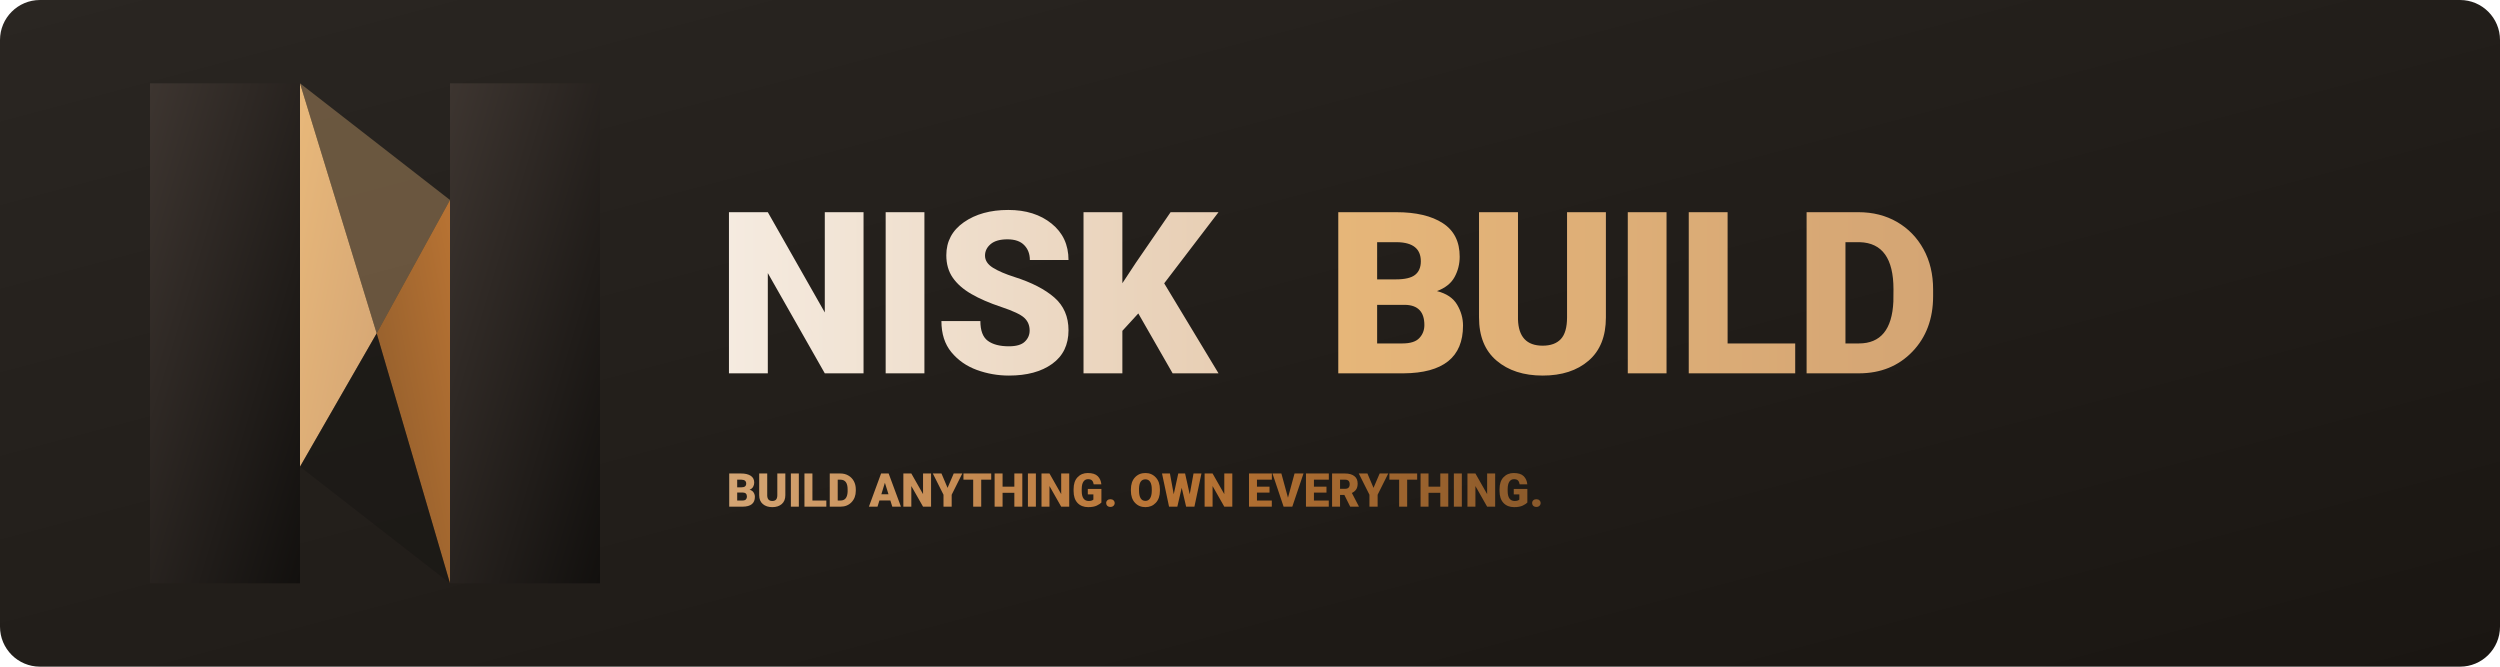
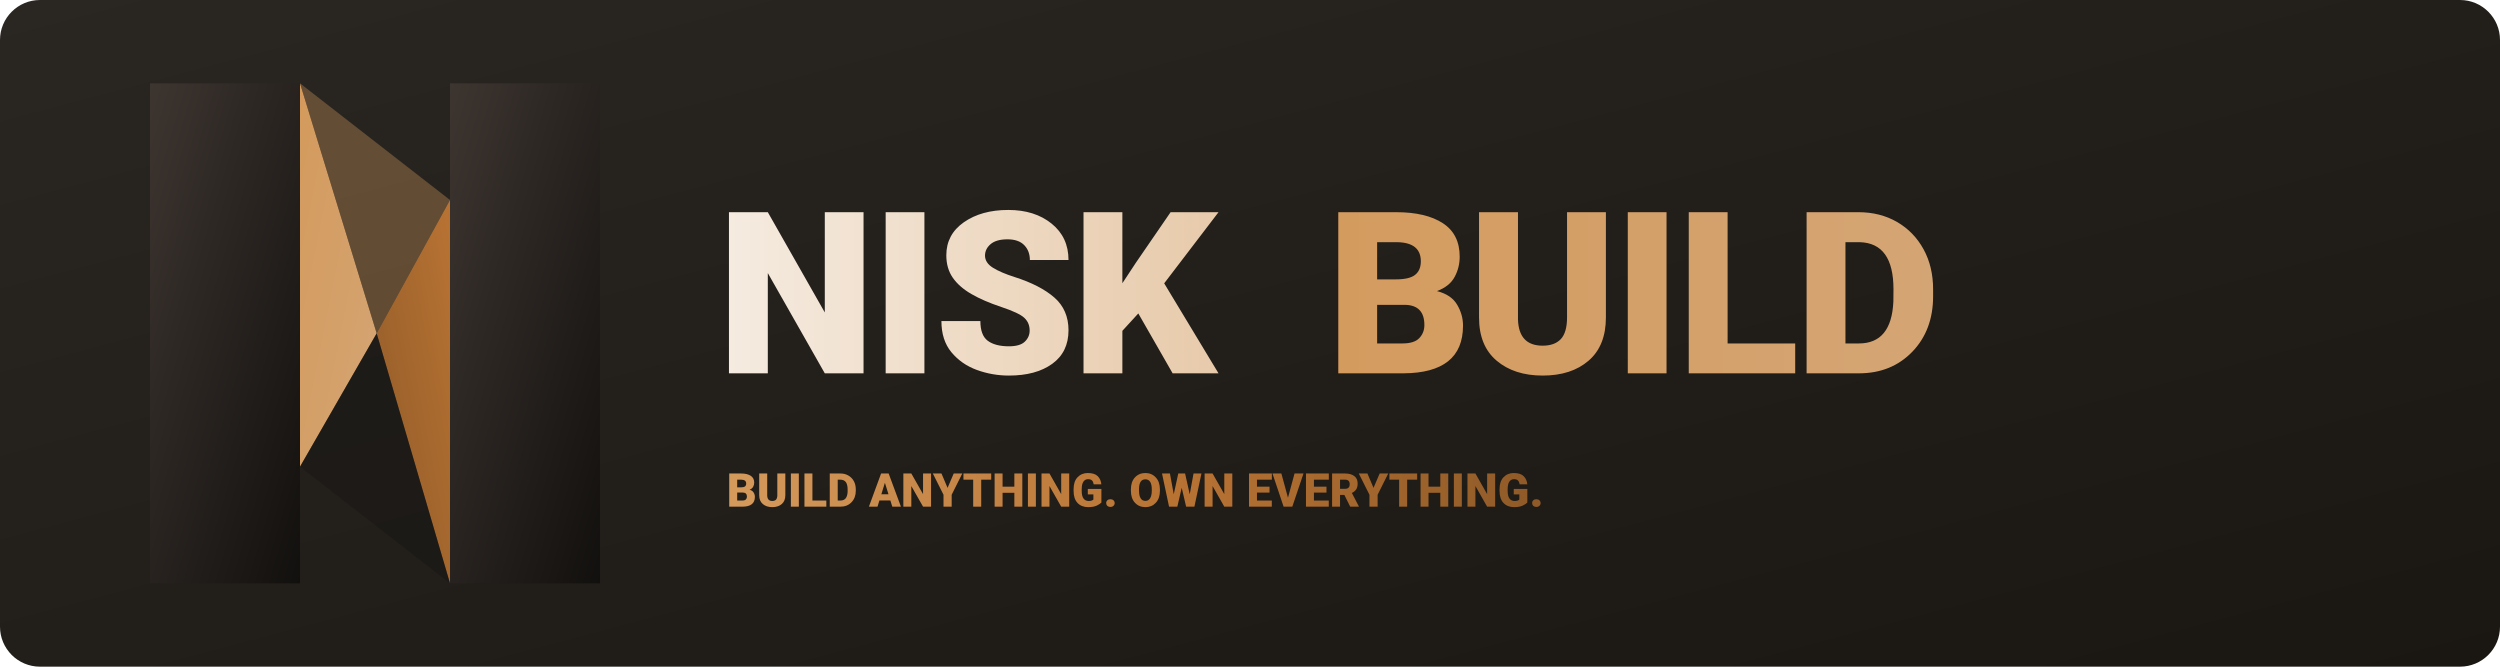
<svg xmlns="http://www.w3.org/2000/svg" viewBox="0 0 750 200" width="750" height="200" aria-label="NiskBuild Forged Iron and Copper Logo" role="img">
  <defs>
    <linearGradient id="forgePlateBg" x1="0%" y1="0%" x2="100%" y2="100%">
      <stop offset="0%" stop-color="#2a2622" />
      <stop offset="100%" stop-color="#1a1612" />
    </linearGradient>
    <linearGradient id="ironPillars" x1="0%" y1="0%" x2="100%" y2="100%">
      <stop offset="0%" stop-color="#3d3530" />
      <stop offset="100%" stop-color="#12100e" />
    </linearGradient>
    <linearGradient id="copperFacetL" x1="0%" y1="0%" x2="100%" y2="100%">
-       <stop offset="0%" stop-color="#e8b87a" />
+       <stop offset="0%" stop-color="#d49a5c" />
      <stop offset="100%" stop-color="#d4a574" />
    </linearGradient>
    <linearGradient id="copperFacetR" x1="0%" y1="100%" x2="100%" y2="0%">
-       <stop offset="0%" stop-color="#8b5a2b" />
+       <stop offset="0%" stop-color="#8f5a28" />
      <stop offset="100%" stop-color="#b87333" />
    </linearGradient>
    <linearGradient id="niskIron" x1="0%" y1="0%" x2="100%" y2="0%">
      <stop offset="0%" stop-color="#f5ebe0" />
-       <stop offset="100%" stop-color="#d4a574" />
+       <stop offset="100%" stop-color="#d49a5c" />
    </linearGradient>
    <linearGradient id="buildCopper" x1="0%" y1="0%" x2="100%" y2="0%">
      <stop offset="0%" stop-color="#b87333" />
-       <stop offset="45%" stop-color="#e8b87a" />
+       <stop offset="45%" stop-color="#d49a5c" />
      <stop offset="100%" stop-color="#d4a574" />
    </linearGradient>
    <linearGradient id="taglineCopper" x1="0%" y1="0%" x2="100%" y2="0%">
-       <stop offset="0%" stop-color="#d4a574" />
+       <stop offset="0%" stop-color="#d49a5c" />
      <stop offset="55%" stop-color="#b87333" />
-       <stop offset="100%" stop-color="#8b5a2b" />
+       <stop offset="100%" stop-color="#8f5a28" />
    </linearGradient>
  </defs>
  <rect width="100%" height="100%" fill="url(#forgePlateBg)" rx="12" />
  <g transform="translate(45, 25)">
    <path d="M 0,0 L 45,0 L 45,150 L 0,150 Z" fill="url(#ironPillars)" />
    <path d="M 90,0 L 135,0 L 135,150 L 90,150 Z" fill="url(#ironPillars)" />
    <path d="M 45,0 L 68,75 L 45,115 L 45,45 Z" fill="url(#copperFacetL)" />
    <path d="M 90,150 L 68,75 L 90,35 L 90,105 Z" fill="url(#copperFacetR)" />
    <polygon points="45,115 68,75 90,150" fill="#12100e" opacity="0.35" />
-     <polygon points="90,35 68,75 45,0" fill="#e8b87a" opacity="0.35" />
+     <polygon points="90,35 68,75 45,0" fill="#d49a5c" opacity="0.35" />
  </g>
  <g transform="translate(215, 112)">
    <text font-family="system-ui,-apple-system,BlinkMacSystemFont,'Segoe UI',Roboto,sans-serif" font-size="68" font-weight="900" letter-spacing="-1.5">
      <tspan fill="url(#niskIron)">NISK</tspan>
      <tspan fill="url(#buildCopper)" dx="16">BUILD</tspan>
    </text>
  </g>
  <g transform="translate(218, 152)">
    <text font-family="system-ui,-apple-system,BlinkMacSystemFont,'Segoe UI',Roboto,monospace" font-size="14" font-weight="900" fill="url(#taglineCopper)">BUILD ANYTHING. OWN EVERYTHING.</text>
  </g>
</svg>
